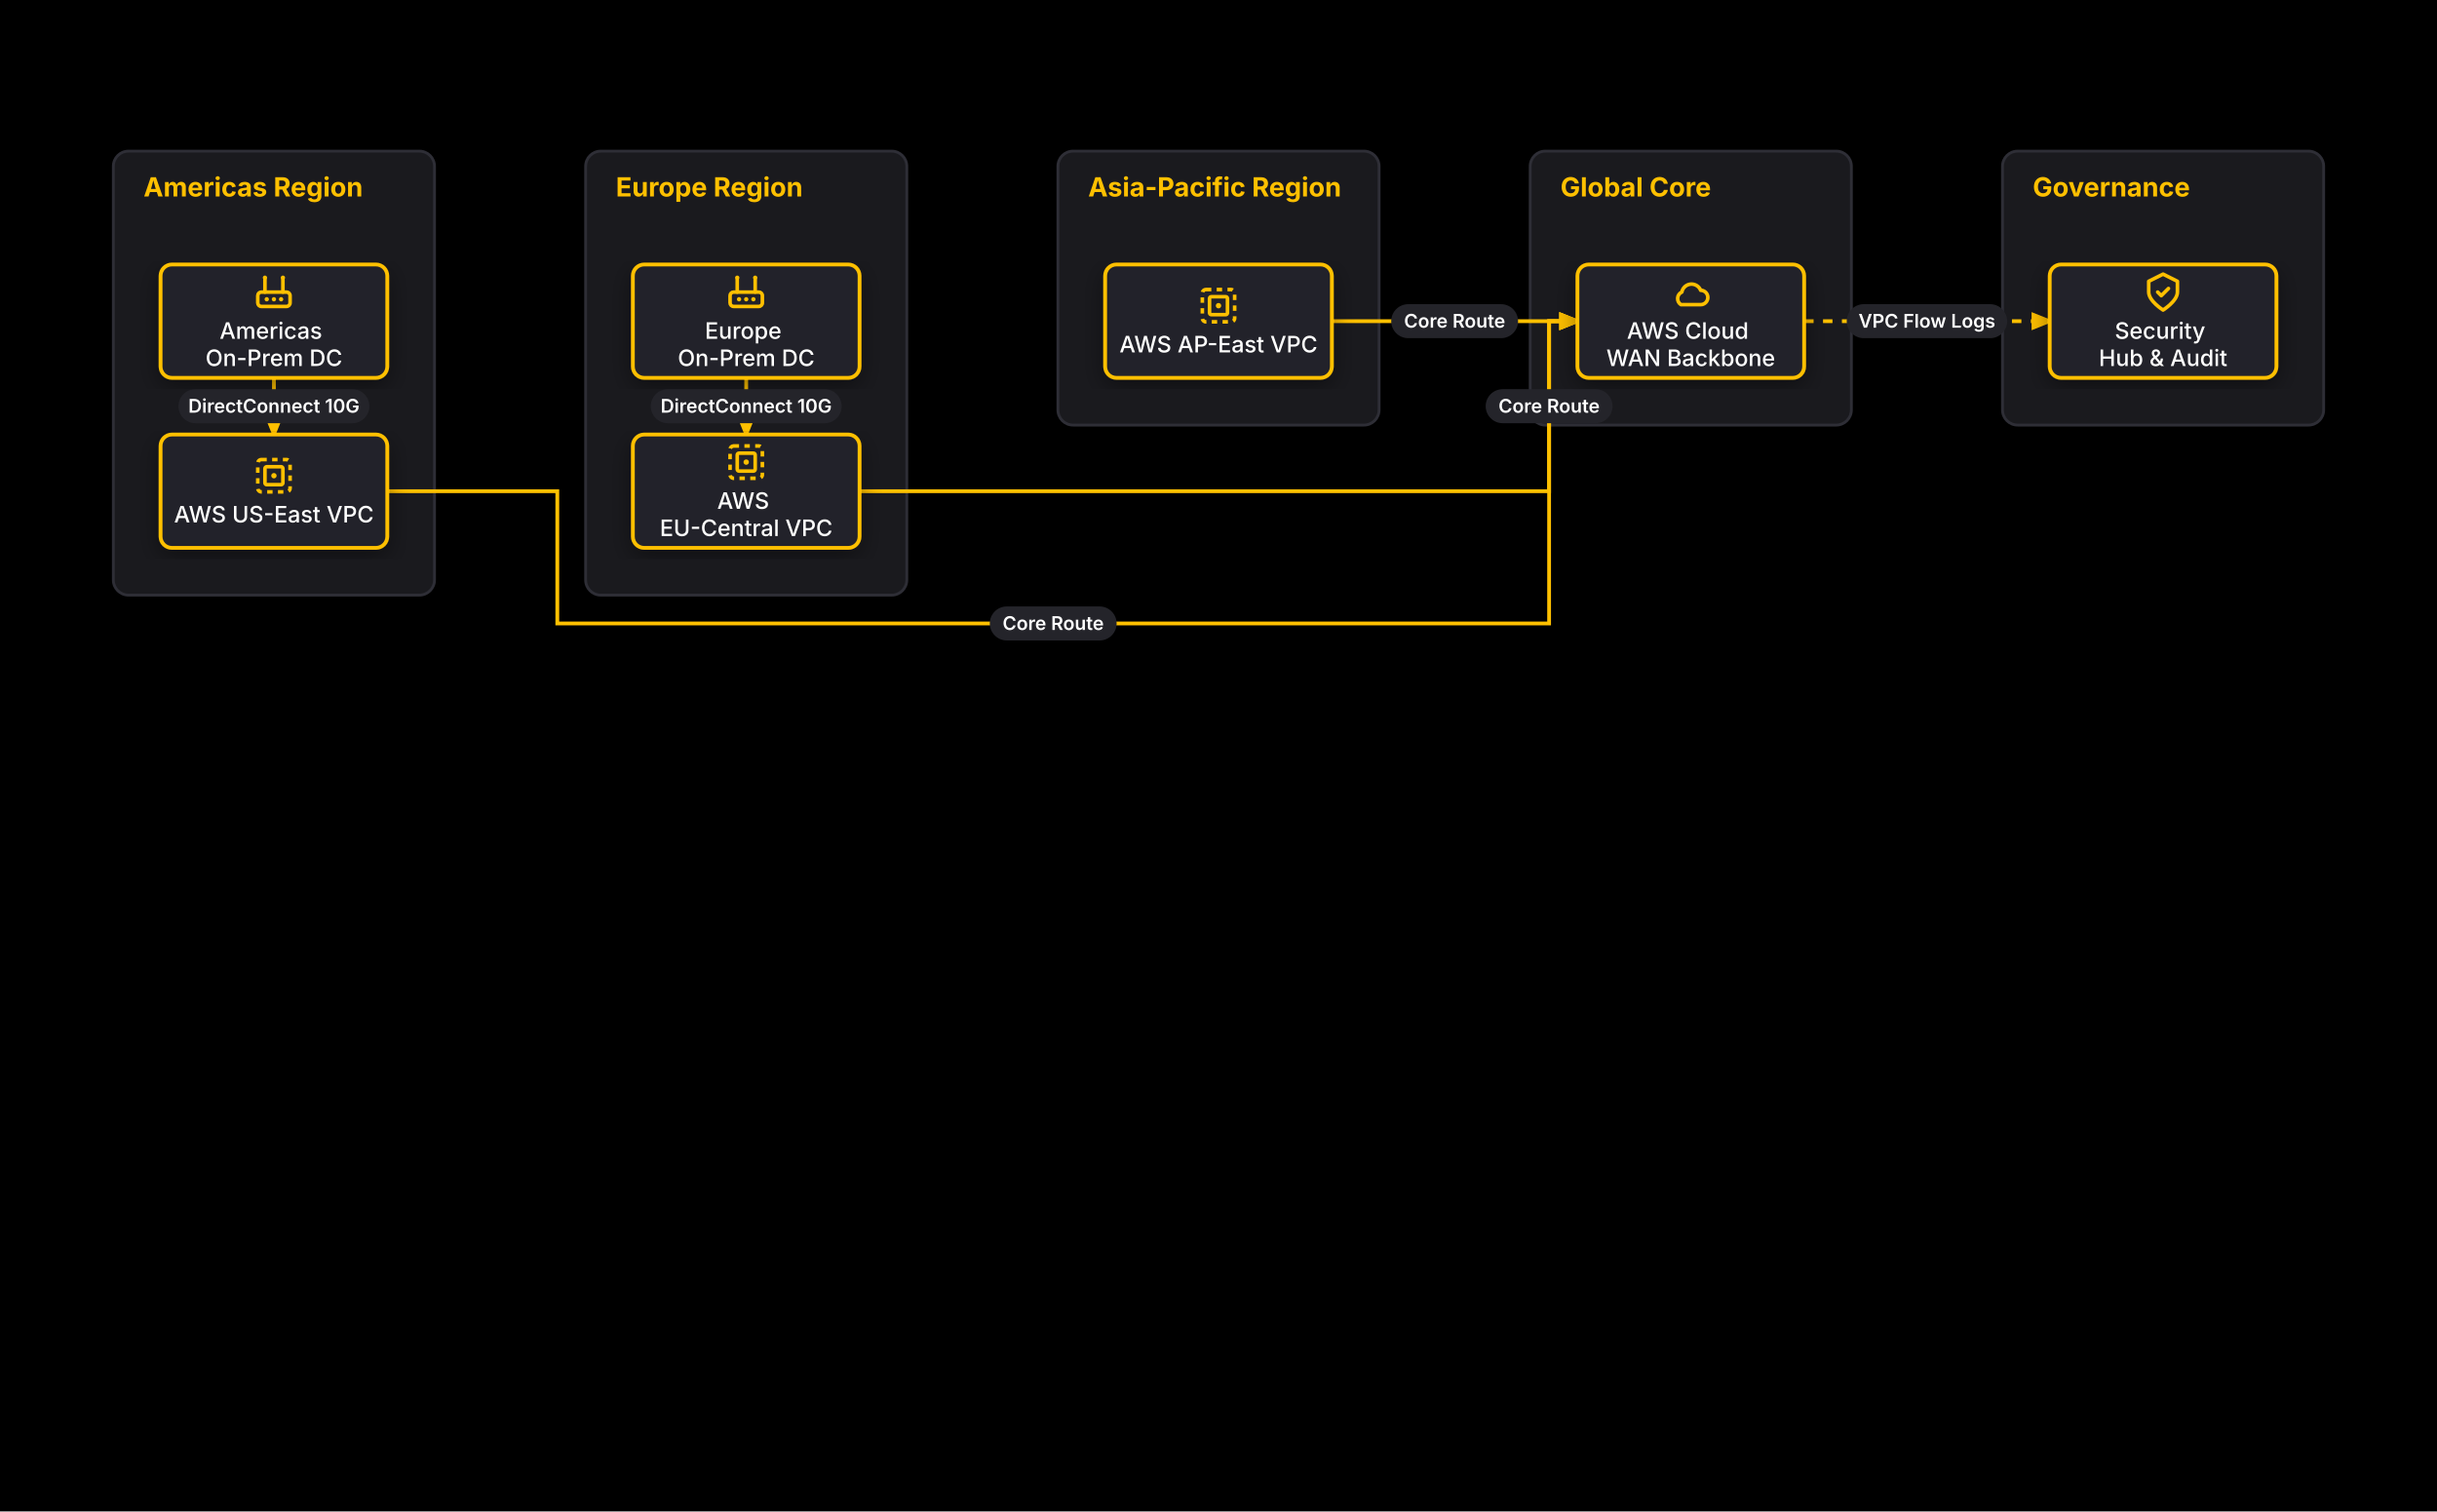
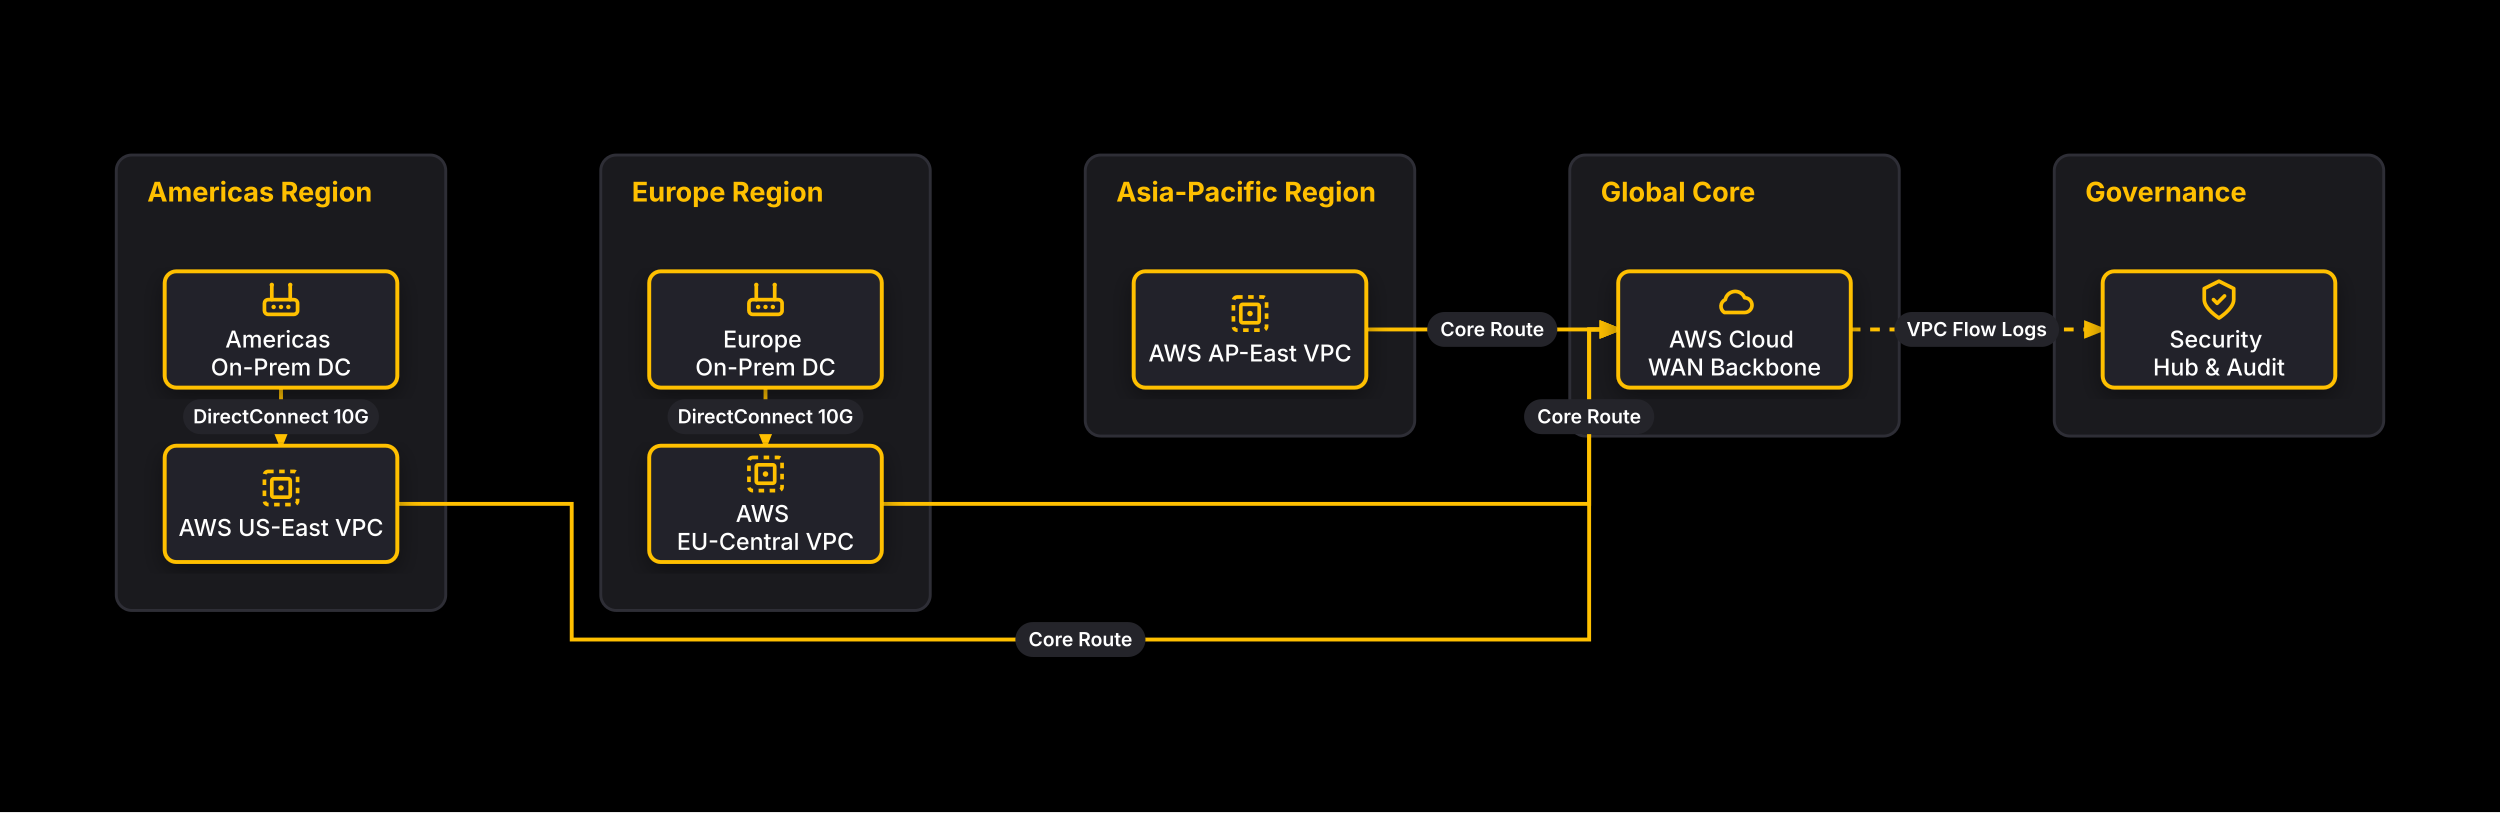
- <svg xmlns="http://www.w3.org/2000/svg" viewBox="0 0 1290 800" width="1290" height="800">
+ <svg xmlns="http://www.w3.org/2000/svg" viewBox="0 0 1290 419" width="1290" height="419">
  <defs>
    <marker id="arrow" viewBox="0 0 10 10" refX="8" refY="5" markerWidth="6" markerHeight="6" orient="auto-start-reverse">
      <path d="M 0 1 L 10 5 L 0 9 z" fill="#FFC000" />
    </marker>
    <marker id="arrow-tail" viewBox="0 0 10 10" refX="2" refY="5" markerWidth="6" markerHeight="6" orient="auto">
      <path d="M 10 1 L 0 5 L 10 9 z" fill="#FFC000" />
    </marker>
    <filter id="shadow" x="-10%" y="-10%" width="120%" height="120%">
      <feDropShadow dx="0" dy="4" stdDeviation="6" flood-color="#000000" flood-opacity="0.4" />
    </filter>
  </defs>
  <rect width="100%" height="100%" fill="#000000" />
  <g id="group_1">
    <rect x="60.0" y="80.0" width="170.0" height="235.0" rx="8" fill="#1A1A1E" stroke="#2E2E36" stroke-width="1.5" />
    <text x="76" y="104" fill="#FFC000" font-family="Inter, -apple-system, BlinkMacSystemFont, 'Segoe UI', Roboto, sans-serif" font-size="14" font-weight="700" text-anchor="start">Americas Region</text>
  </g>
  <g id="group_2">
    <rect x="310.0" y="80.0" width="170.0" height="235.0" rx="8" fill="#1A1A1E" stroke="#2E2E36" stroke-width="1.5" />
    <text x="326" y="104" fill="#FFC000" font-family="Inter, -apple-system, BlinkMacSystemFont, 'Segoe UI', Roboto, sans-serif" font-size="14" font-weight="700" text-anchor="start">Europe Region</text>
  </g>
  <g id="group_3">
    <rect x="560.0" y="80.0" width="170.0" height="145.0" rx="8" fill="#1A1A1E" stroke="#2E2E36" stroke-width="1.5" />
    <text x="576" y="104" fill="#FFC000" font-family="Inter, -apple-system, BlinkMacSystemFont, 'Segoe UI', Roboto, sans-serif" font-size="14" font-weight="700" text-anchor="start">Asia-Pacific Region</text>
  </g>
  <g id="group_4">
    <rect x="810.0" y="80.0" width="170.0" height="145.0" rx="8" fill="#1A1A1E" stroke="#2E2E36" stroke-width="1.5" />
    <text x="826" y="104" fill="#FFC000" font-family="Inter, -apple-system, BlinkMacSystemFont, 'Segoe UI', Roboto, sans-serif" font-size="14" font-weight="700" text-anchor="start">Global Core</text>
  </g>
  <g id="group_5">
    <rect x="1060.0" y="80.0" width="170.0" height="145.0" rx="8" fill="#1A1A1E" stroke="#2E2E36" stroke-width="1.5" />
    <text x="1076" y="104" fill="#FFC000" font-family="Inter, -apple-system, BlinkMacSystemFont, 'Segoe UI', Roboto, sans-serif" font-size="14" font-weight="700" text-anchor="start">Governance</text>
  </g>
  <path d="M 145.0 200.0 L 145.0 230.0" fill="none" stroke="#FFC000" stroke-width="2" marker-end="url(#arrow)" />
  <path d="M 395.0 200.0 L 395.0 230.0" fill="none" stroke="#FFC000" stroke-width="2" marker-end="url(#arrow)" />
  <path d="M 205.0 260.0 L 295.0 260.0 L 295.0 330.0 L 820.0 330.0 L 820.0 170.0 L 835.0 170.0" fill="none" stroke="#FFC000" stroke-width="2" marker-end="url(#arrow)" />
  <path d="M 455.0 260.0 L 820.0 260.0 L 820.0 170.0 L 835.0 170.0" fill="none" stroke="#FFC000" stroke-width="2" marker-end="url(#arrow)" />
  <path d="M 705.0 170.0 L 835.0 170.0" fill="none" stroke="#FFC000" stroke-width="2" marker-end="url(#arrow)" />
  <path d="M 955.0 170.0 L 1085.0 170.0" fill="none" stroke="#FFC000" stroke-width="2" stroke-dasharray="5,5" marker-end="url(#arrow)" />
  <g class="badge">
    <rect x="94.48" y="206.0" width="101.039" height="18.0" rx="9.0" fill="#24242A" />
    <text x="145" y="218.44" fill="#FFFFFF" font-family="Inter, -apple-system, BlinkMacSystemFont, 'Segoe UI', Roboto, sans-serif" font-size="10" font-weight="600" text-anchor="middle">DirectConnect 10G</text>
  </g>
  <g class="badge">
    <rect x="344.48" y="206.0" width="101.039" height="18.0" rx="9.0" fill="#24242A" />
    <text x="395" y="218.44" fill="#FFFFFF" font-family="Inter, -apple-system, BlinkMacSystemFont, 'Segoe UI', Roboto, sans-serif" font-size="10" font-weight="600" text-anchor="middle">DirectConnect 10G</text>
  </g>
  <g class="badge">
    <rect x="523.931" y="321.0" width="67.138" height="18.0" rx="9.0" fill="#24242A" />
    <text x="557.5" y="333.44" fill="#FFFFFF" font-family="Inter, -apple-system, BlinkMacSystemFont, 'Segoe UI', Roboto, sans-serif" font-size="10" font-weight="600" text-anchor="middle">Core Route</text>
  </g>
  <g class="badge">
    <rect x="786.431" y="206.0" width="67.138" height="18.0" rx="9.0" fill="#24242A" />
    <text x="820" y="218.44" fill="#FFFFFF" font-family="Inter, -apple-system, BlinkMacSystemFont, 'Segoe UI', Roboto, sans-serif" font-size="10" font-weight="600" text-anchor="middle">Core Route</text>
  </g>
  <g class="badge">
    <rect x="736.431" y="161.0" width="67.138" height="18.0" rx="9.0" fill="#24242A" />
    <text x="770" y="173.44" fill="#FFFFFF" font-family="Inter, -apple-system, BlinkMacSystemFont, 'Segoe UI', Roboto, sans-serif" font-size="10" font-weight="600" text-anchor="middle">Core Route</text>
  </g>
  <g class="badge">
    <rect x="977.542" y="161.0" width="84.916" height="18.0" rx="9.0" fill="#24242A" />
    <text x="1020" y="173.44" fill="#FFFFFF" font-family="Inter, -apple-system, BlinkMacSystemFont, 'Segoe UI', Roboto, sans-serif" font-size="10" font-weight="600" text-anchor="middle">VPC Flow Logs</text>
  </g>
  <g id="us_dc" filter="url(#shadow)">
    <rect x="85.0" y="140.0" width="120.0" height="60.0" rx="6.0" fill="#24242A" stroke="#FFC000" stroke-width="2.0" />
    <g class="icon icon-router" transform="translate(133.6, 143.2) scale(0.95)">
      <rect x="3" y="12" width="18" height="8" rx="2" fill="none" stroke="#FFC000" stroke-width="2.0" />
      <line x1="7" y1="12" x2="7" y2="5" stroke="#FFC000" stroke-width="2.0" stroke-linecap="round" />
      <line x1="17" y1="12" x2="17" y2="5" stroke="#FFC000" stroke-width="2.0" stroke-linecap="round" />
      <circle cx="7" cy="4" r="1.2" fill="#FFC000" />
      <circle cx="17" cy="4" r="1.2" fill="#FFC000" />
      <circle cx="8" cy="16" r="1.2" fill="#FFC000" />
      <circle cx="12" cy="16" r="1.2" fill="#FFC000" />
      <circle cx="16" cy="16" r="1.2" fill="#FFC000" />
    </g>
    <text x="145" y="179.33" text-anchor="middle" fill="#FFFFFF" font-family="Inter, -apple-system, BlinkMacSystemFont, 'Segoe UI', Roboto, sans-serif" font-size="12" font-weight="500">
      <tspan x="145" dy="0">Americas</tspan>
      <tspan x="145" dy="14.4">On-Prem DC</tspan>
    </text>
  </g>
  <g id="us_vpc" filter="url(#shadow)">
    <rect x="85.0" y="230.0" width="120.0" height="60.0" rx="6.0" fill="#24242A" stroke="#FFC000" stroke-width="2.0" />
    <g class="icon icon-vpc" transform="translate(133.6, 240.4) scale(0.95)">
      <rect x="3" y="3" width="18" height="18" rx="2" fill="none" stroke="#FFC000" stroke-width="2.0" stroke-dasharray="3,3" />
      <rect x="7" y="7" width="10" height="10" rx="1" fill="none" stroke="#FFC000" stroke-width="2.0" />
      <circle cx="12" cy="12" r="1.5" fill="#FFC000" />
    </g>
    <text x="145" y="276.53" fill="#FFFFFF" font-family="Inter, -apple-system, BlinkMacSystemFont, 'Segoe UI', Roboto, sans-serif" font-size="12" font-weight="500" text-anchor="middle">AWS US-East VPC</text>
  </g>
  <g id="eu_dc" filter="url(#shadow)">
    <rect x="335.0" y="140.0" width="120.0" height="60.0" rx="6.0" fill="#24242A" stroke="#FFC000" stroke-width="2.0" />
    <g class="icon icon-router" transform="translate(383.6, 143.2) scale(0.95)">
      <rect x="3" y="12" width="18" height="8" rx="2" fill="none" stroke="#FFC000" stroke-width="2.0" />
      <line x1="7" y1="12" x2="7" y2="5" stroke="#FFC000" stroke-width="2.0" stroke-linecap="round" />
      <line x1="17" y1="12" x2="17" y2="5" stroke="#FFC000" stroke-width="2.0" stroke-linecap="round" />
      <circle cx="7" cy="4" r="1.2" fill="#FFC000" />
      <circle cx="17" cy="4" r="1.2" fill="#FFC000" />
      <circle cx="8" cy="16" r="1.2" fill="#FFC000" />
      <circle cx="12" cy="16" r="1.2" fill="#FFC000" />
      <circle cx="16" cy="16" r="1.2" fill="#FFC000" />
    </g>
    <text x="395" y="179.33" text-anchor="middle" fill="#FFFFFF" font-family="Inter, -apple-system, BlinkMacSystemFont, 'Segoe UI', Roboto, sans-serif" font-size="12" font-weight="500">
      <tspan x="395" dy="0">Europe</tspan>
      <tspan x="395" dy="14.4">On-Prem DC</tspan>
    </text>
  </g>
  <g id="eu_vpc" filter="url(#shadow)">
    <rect x="335.0" y="230.0" width="120.0" height="60.0" rx="6.0" fill="#24242A" stroke="#FFC000" stroke-width="2.0" />
    <g class="icon icon-vpc" transform="translate(383.6, 233.2) scale(0.95)">
      <rect x="3" y="3" width="18" height="18" rx="2" fill="none" stroke="#FFC000" stroke-width="2.0" stroke-dasharray="3,3" />
      <rect x="7" y="7" width="10" height="10" rx="1" fill="none" stroke="#FFC000" stroke-width="2.0" />
      <circle cx="12" cy="12" r="1.5" fill="#FFC000" />
    </g>
    <text x="395" y="269.33" text-anchor="middle" fill="#FFFFFF" font-family="Inter, -apple-system, BlinkMacSystemFont, 'Segoe UI', Roboto, sans-serif" font-size="12" font-weight="500">
      <tspan x="395" dy="0">AWS</tspan>
      <tspan x="395" dy="14.4">EU-Central VPC</tspan>
    </text>
  </g>
  <g id="ap_vpc" filter="url(#shadow)">
    <rect x="585.0" y="140.0" width="120.0" height="60.0" rx="6.0" fill="#24242A" stroke="#FFC000" stroke-width="2.0" />
    <g class="icon icon-vpc" transform="translate(633.6, 150.4) scale(0.95)">
      <rect x="3" y="3" width="18" height="18" rx="2" fill="none" stroke="#FFC000" stroke-width="2.0" stroke-dasharray="3,3" />
      <rect x="7" y="7" width="10" height="10" rx="1" fill="none" stroke="#FFC000" stroke-width="2.0" />
      <circle cx="12" cy="12" r="1.5" fill="#FFC000" />
    </g>
    <text x="645" y="186.53" fill="#FFFFFF" font-family="Inter, -apple-system, BlinkMacSystemFont, 'Segoe UI', Roboto, sans-serif" font-size="12" font-weight="500" text-anchor="middle">AWS AP-East VPC</text>
  </g>
  <g id="cloud_wan" filter="url(#shadow)">
    <rect x="835.0" y="140.0" width="120.0" height="60.0" rx="6.0" fill="#24242A" stroke="#FFC000" stroke-width="2.0" />
    <g class="icon icon-cloud" transform="translate(883.6, 143.2) scale(0.95)">
      <path d="M 6.5 19 H 17.5 A 4 4 0 0 0 17.5 11 A 5.5 5.5 0 0 0 7 12 A 4 4 0 0 0 6.5 19 Z" fill="none" stroke="#FFC000" stroke-width="2.0" stroke-linejoin="round" />
    </g>
    <text x="895" y="179.33" text-anchor="middle" fill="#FFFFFF" font-family="Inter, -apple-system, BlinkMacSystemFont, 'Segoe UI', Roboto, sans-serif" font-size="12" font-weight="500">
      <tspan x="895" dy="0">AWS Cloud</tspan>
      <tspan x="895" dy="14.4">WAN Backbone</tspan>
    </text>
  </g>
  <g id="sec_hub" filter="url(#shadow)">
    <rect x="1085.0" y="140.0" width="120.0" height="60.0" rx="6.0" fill="#24242A" stroke="#FFC000" stroke-width="2.0" />
    <g class="icon icon-shield" transform="translate(1133.6, 143.2) scale(0.95)">
      <path d="M 12 2 L 20 6 V 12 C 20 17 12 22 12 22 C 12 22 4 17 4 12 V 6 Z" fill="none" stroke="#FFC000" stroke-width="2.0" stroke-linejoin="round" />
      <polyline points="9,12 11,14 15,10" fill="none" stroke="#FFC000" stroke-width="2.0" stroke-linecap="round" stroke-linejoin="round" />
    </g>
    <text x="1145" y="179.33" text-anchor="middle" fill="#FFFFFF" font-family="Inter, -apple-system, BlinkMacSystemFont, 'Segoe UI', Roboto, sans-serif" font-size="12" font-weight="500">
      <tspan x="1145" dy="0">Security</tspan>
      <tspan x="1145" dy="14.4">Hub &amp; Audit</tspan>
    </text>
  </g>
</svg>
